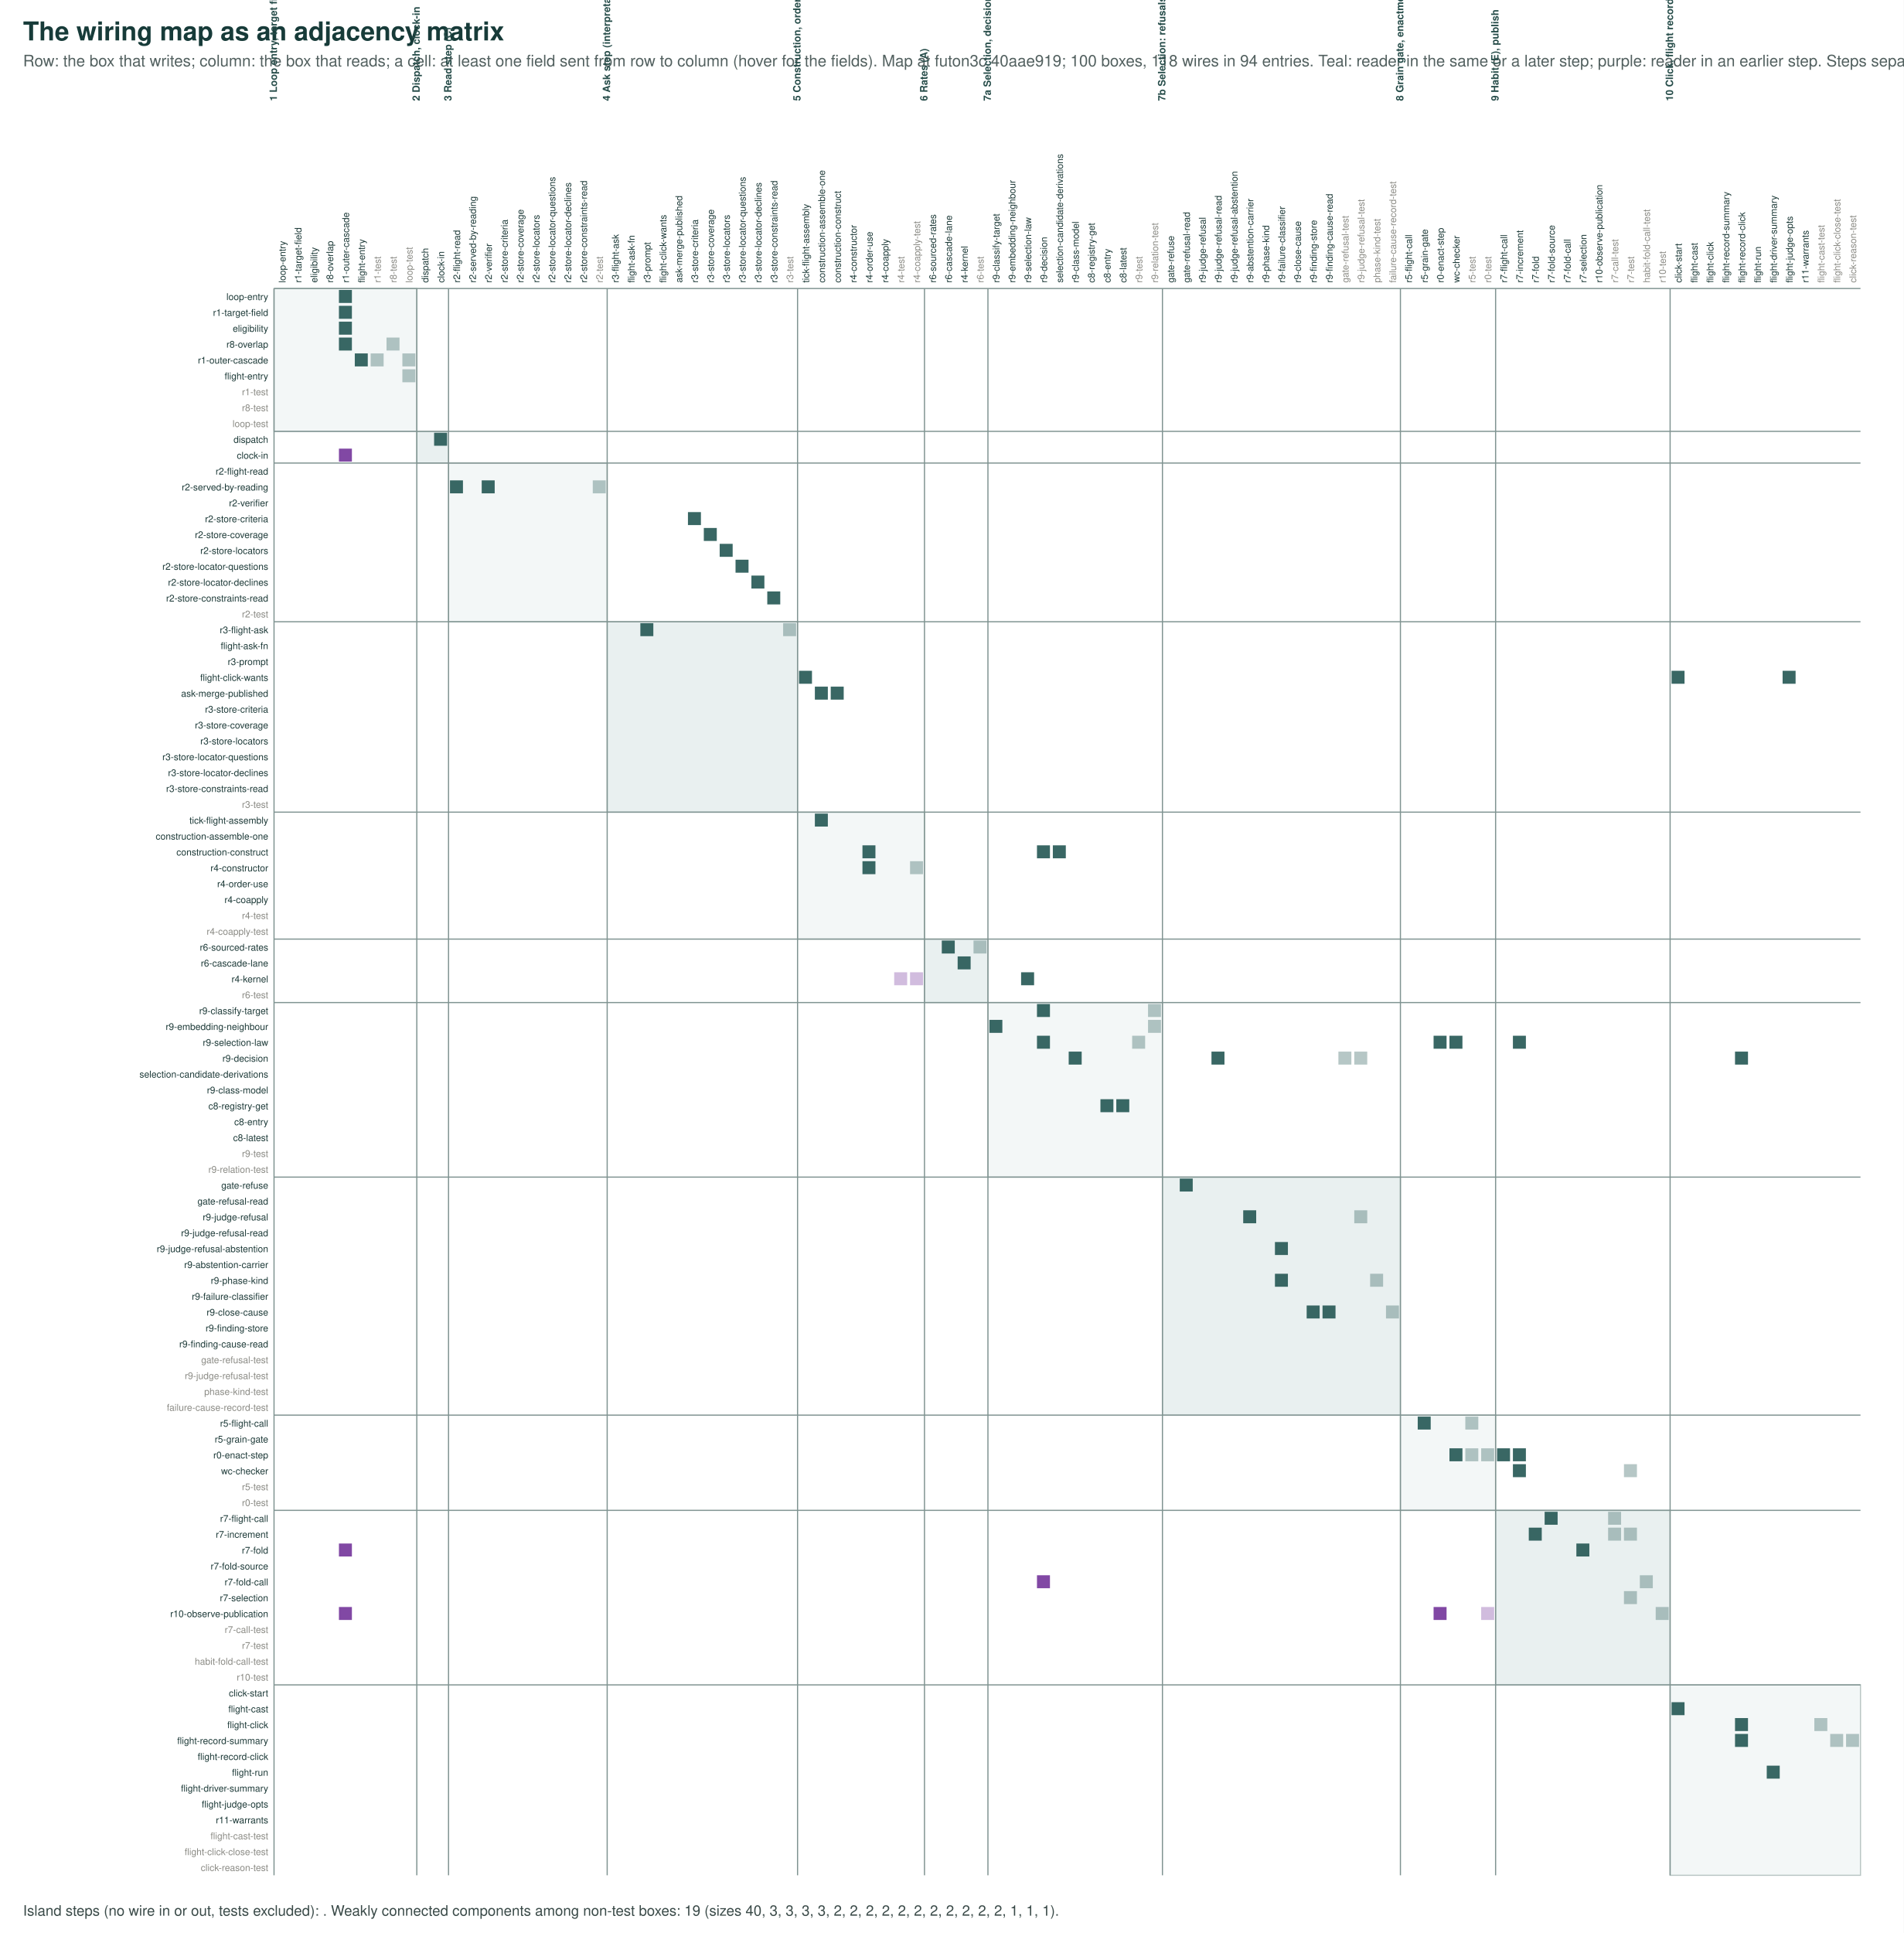
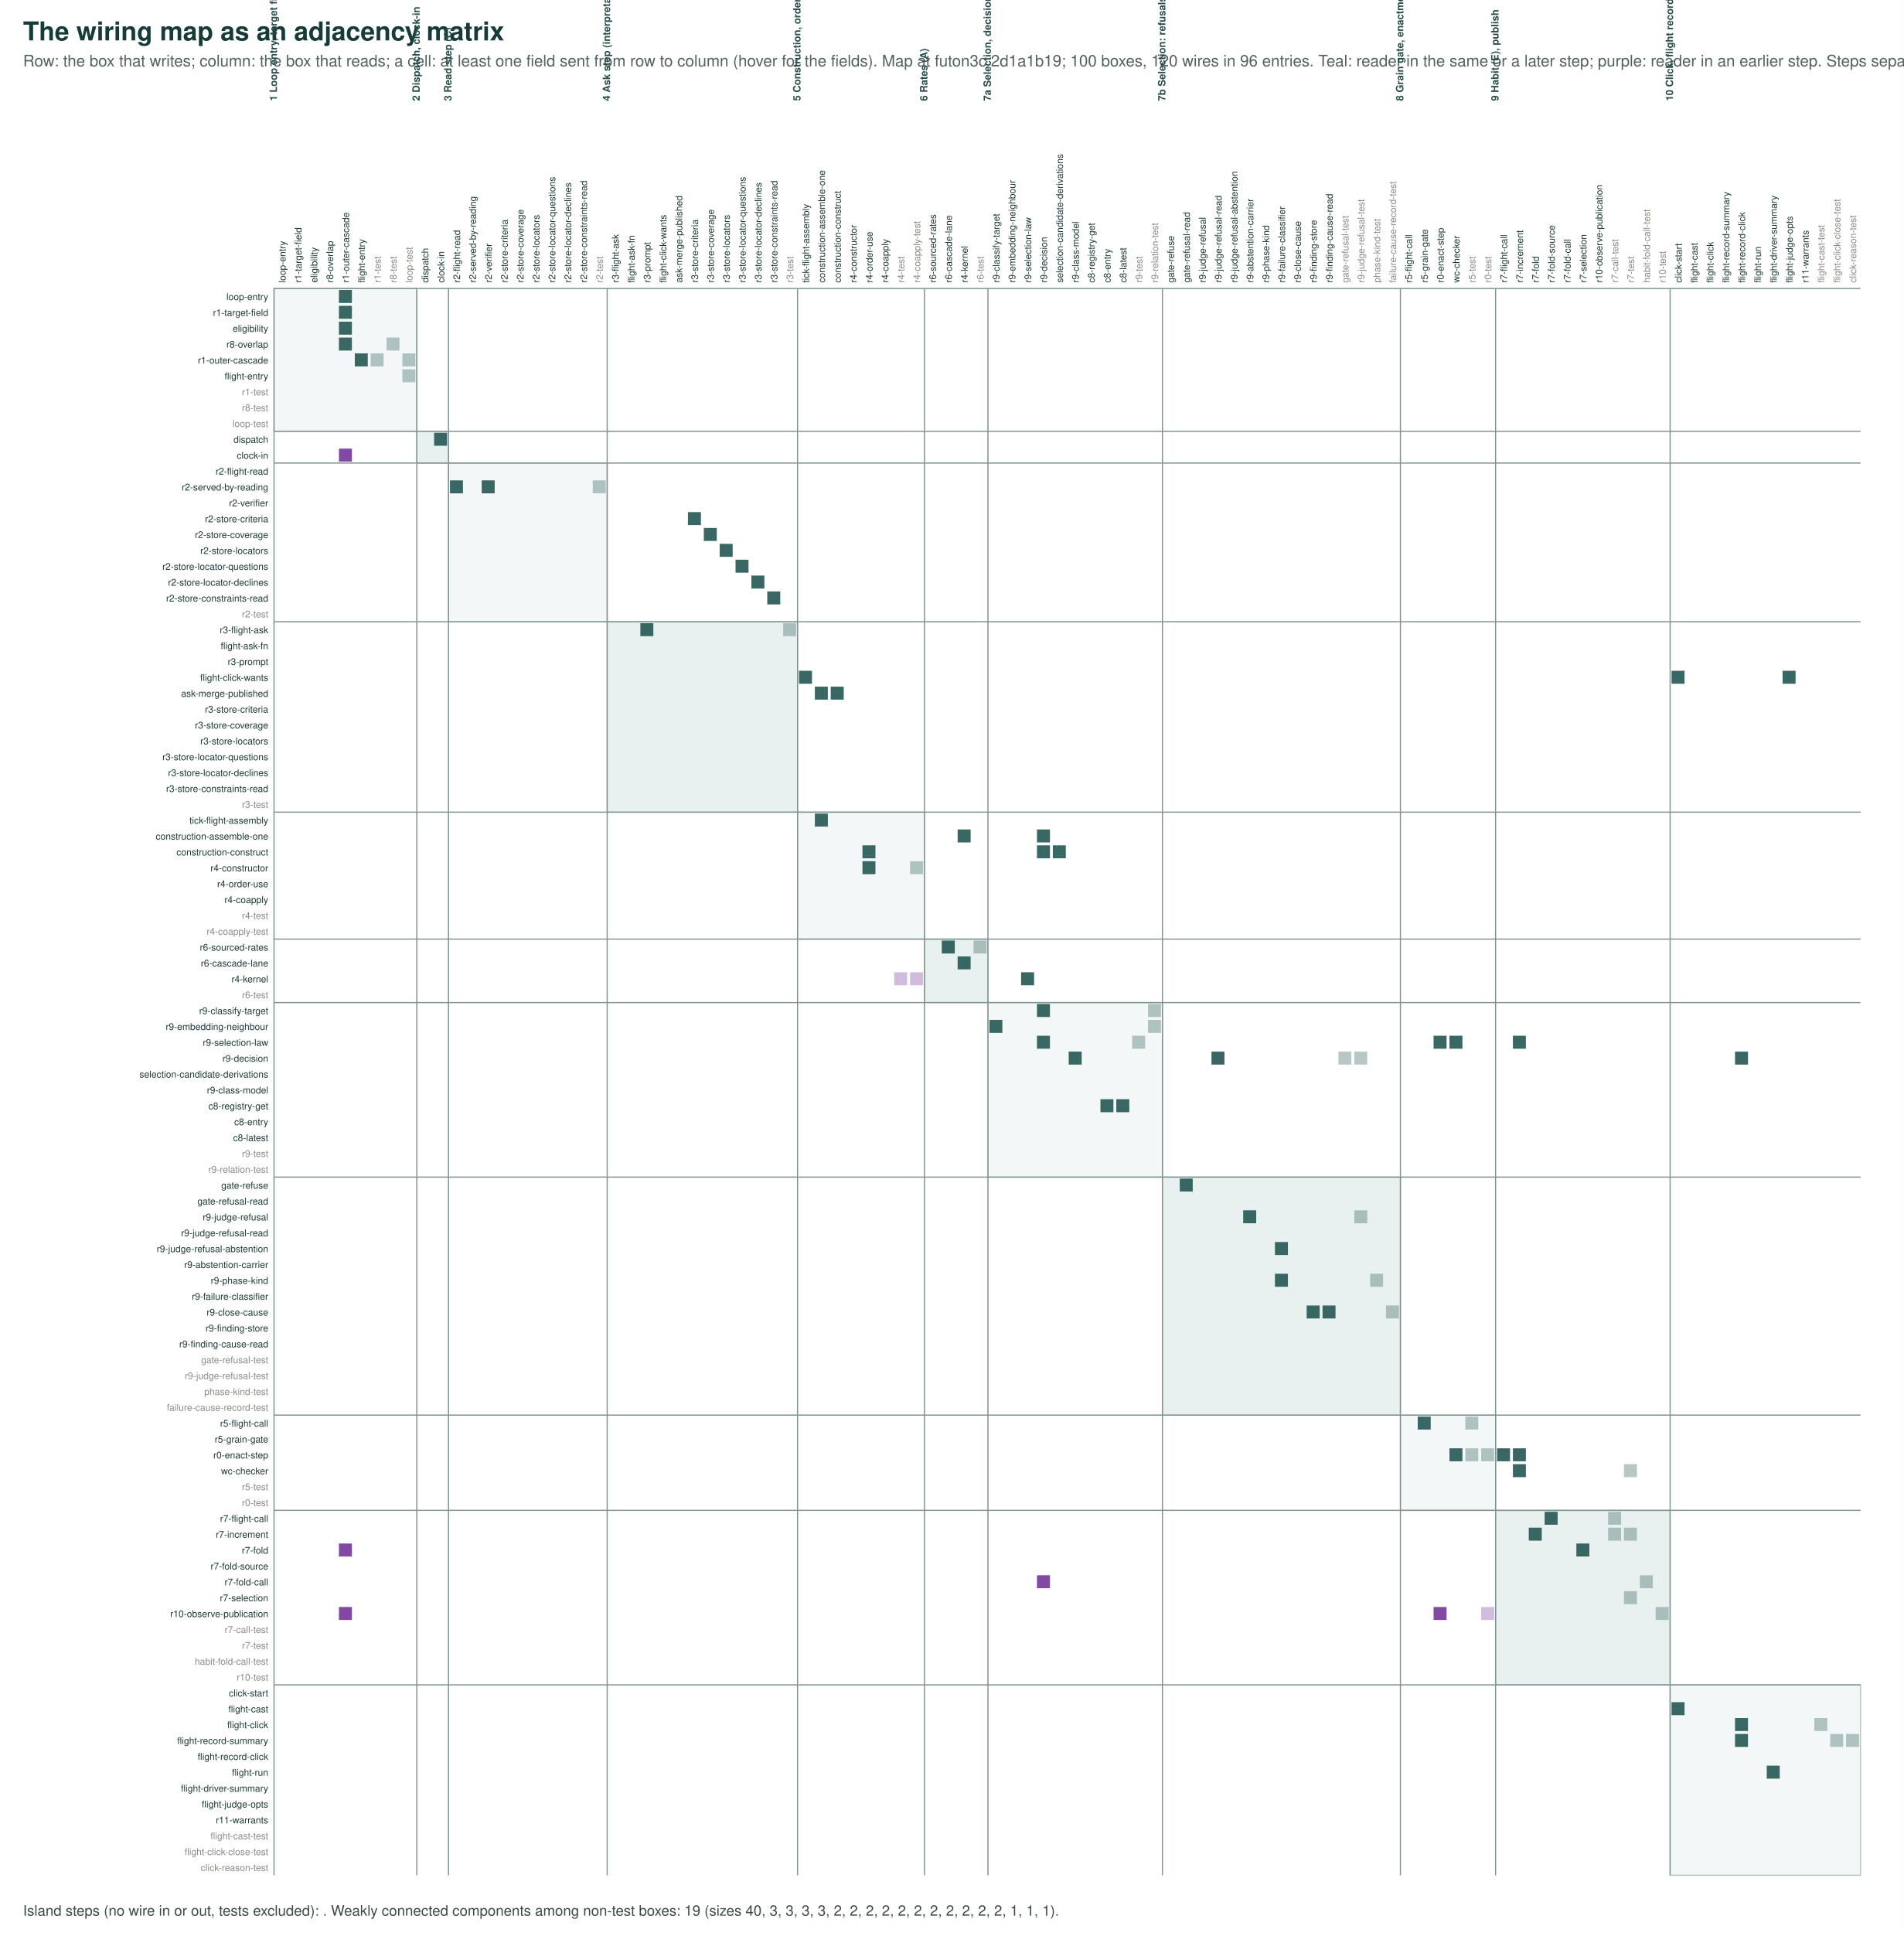
<svg xmlns="http://www.w3.org/2000/svg" width="1320" height="1340" viewBox="0 0 1320 1340" font-family="ui-sans-serif, system-ui, Helvetica, Arial, sans-serif">
  <rect width="1320" height="1340" fill="white" />
  <text x="16" y="28" font-size="18" font-weight="700" fill="#173b39">The wiring map as an adjacency matrix</text>
-   <text x="16" y="46" font-size="11" fill="#52605f">Row: the box that writes; column: the box that reads; a cell: at least one field sent from row to column (hover for the fields). Map at futon3c 40aae919; 100 boxes, 118 wires in 94 entries. Teal: reader in the same or a later step; purple: reader in an earlier step. Steps separated by lines, in flight order.</text>
+   <text x="16" y="46" font-size="11" fill="#52605f">Row: the box that writes; column: the box that reads; a cell: at least one field sent from row to column (hover for the fields). Map at futon3c 2d1a1b19; 100 boxes, 120 wires in 96 entries. Teal: reader in the same or a later step; purple: reader in an earlier step. Steps separated by lines, in flight order.</text>
  <text x="186" y="208" font-size="6.5" text-anchor="end" fill="#1d3a38">loop-entry</text>
  <text x="198" y="196" font-size="6.5" fill="#1d3a38" transform="rotate(-90 198 196)">loop-entry</text>
  <text x="186" y="219" font-size="6.5" text-anchor="end" fill="#1d3a38">r1-target-field</text>
  <text x="209" y="196" font-size="6.5" fill="#1d3a38" transform="rotate(-90 209 196)">r1-target-field</text>
  <text x="186" y="230" font-size="6.5" text-anchor="end" fill="#1d3a38">eligibility</text>
  <text x="220" y="196" font-size="6.5" fill="#1d3a38" transform="rotate(-90 220 196)">eligibility</text>
  <text x="186" y="241" font-size="6.5" text-anchor="end" fill="#1d3a38">r8-overlap</text>
  <text x="231" y="196" font-size="6.5" fill="#1d3a38" transform="rotate(-90 231 196)">r8-overlap</text>
  <text x="186" y="252" font-size="6.5" text-anchor="end" fill="#1d3a38">r1-outer-cascade</text>
  <text x="242" y="196" font-size="6.5" fill="#1d3a38" transform="rotate(-90 242 196)">r1-outer-cascade</text>
  <text x="186" y="263" font-size="6.5" text-anchor="end" fill="#1d3a38">flight-entry</text>
  <text x="253" y="196" font-size="6.5" fill="#1d3a38" transform="rotate(-90 253 196)">flight-entry</text>
  <text x="186" y="274" font-size="6.5" text-anchor="end" fill="#8a8a84">r1-test</text>
  <text x="264" y="196" font-size="6.5" fill="#8a8a84" transform="rotate(-90 264 196)">r1-test</text>
  <text x="186" y="285" font-size="6.5" text-anchor="end" fill="#8a8a84">r8-test</text>
  <text x="275" y="196" font-size="6.5" fill="#8a8a84" transform="rotate(-90 275 196)">r8-test</text>
  <text x="186" y="296" font-size="6.5" text-anchor="end" fill="#8a8a84">loop-test</text>
  <text x="286" y="196" font-size="6.5" fill="#8a8a84" transform="rotate(-90 286 196)">loop-test</text>
  <text x="186" y="307" font-size="6.5" text-anchor="end" fill="#1d3a38">dispatch</text>
  <text x="297" y="196" font-size="6.5" fill="#1d3a38" transform="rotate(-90 297 196)">dispatch</text>
  <text x="186" y="318" font-size="6.5" text-anchor="end" fill="#1d3a38">clock-in</text>
  <text x="308" y="196" font-size="6.5" fill="#1d3a38" transform="rotate(-90 308 196)">clock-in</text>
  <text x="186" y="329" font-size="6.5" text-anchor="end" fill="#1d3a38">r2-flight-read</text>
  <text x="319" y="196" font-size="6.5" fill="#1d3a38" transform="rotate(-90 319 196)">r2-flight-read</text>
  <text x="186" y="340" font-size="6.5" text-anchor="end" fill="#1d3a38">r2-served-by-reading</text>
  <text x="330" y="196" font-size="6.5" fill="#1d3a38" transform="rotate(-90 330 196)">r2-served-by-reading</text>
  <text x="186" y="351" font-size="6.5" text-anchor="end" fill="#1d3a38">r2-verifier</text>
  <text x="341" y="196" font-size="6.5" fill="#1d3a38" transform="rotate(-90 341 196)">r2-verifier</text>
  <text x="186" y="362" font-size="6.5" text-anchor="end" fill="#1d3a38">r2-store-criteria</text>
  <text x="352" y="196" font-size="6.5" fill="#1d3a38" transform="rotate(-90 352 196)">r2-store-criteria</text>
  <text x="186" y="373" font-size="6.5" text-anchor="end" fill="#1d3a38">r2-store-coverage</text>
  <text x="363" y="196" font-size="6.5" fill="#1d3a38" transform="rotate(-90 363 196)">r2-store-coverage</text>
  <text x="186" y="384" font-size="6.5" text-anchor="end" fill="#1d3a38">r2-store-locators</text>
  <text x="374" y="196" font-size="6.5" fill="#1d3a38" transform="rotate(-90 374 196)">r2-store-locators</text>
  <text x="186" y="395" font-size="6.5" text-anchor="end" fill="#1d3a38">r2-store-locator-questions</text>
  <text x="385" y="196" font-size="6.5" fill="#1d3a38" transform="rotate(-90 385 196)">r2-store-locator-questions</text>
  <text x="186" y="406" font-size="6.5" text-anchor="end" fill="#1d3a38">r2-store-locator-declines</text>
  <text x="396" y="196" font-size="6.5" fill="#1d3a38" transform="rotate(-90 396 196)">r2-store-locator-declines</text>
  <text x="186" y="417" font-size="6.5" text-anchor="end" fill="#1d3a38">r2-store-constraints-read</text>
  <text x="407" y="196" font-size="6.5" fill="#1d3a38" transform="rotate(-90 407 196)">r2-store-constraints-read</text>
  <text x="186" y="428" font-size="6.5" text-anchor="end" fill="#8a8a84">r2-test</text>
  <text x="418" y="196" font-size="6.5" fill="#8a8a84" transform="rotate(-90 418 196)">r2-test</text>
  <text x="186" y="439" font-size="6.5" text-anchor="end" fill="#1d3a38">r3-flight-ask</text>
  <text x="429" y="196" font-size="6.5" fill="#1d3a38" transform="rotate(-90 429 196)">r3-flight-ask</text>
  <text x="186" y="450" font-size="6.5" text-anchor="end" fill="#1d3a38">flight-ask-fn</text>
  <text x="440" y="196" font-size="6.5" fill="#1d3a38" transform="rotate(-90 440 196)">flight-ask-fn</text>
  <text x="186" y="461" font-size="6.5" text-anchor="end" fill="#1d3a38">r3-prompt</text>
  <text x="451" y="196" font-size="6.5" fill="#1d3a38" transform="rotate(-90 451 196)">r3-prompt</text>
  <text x="186" y="472" font-size="6.5" text-anchor="end" fill="#1d3a38">flight-click-wants</text>
  <text x="462" y="196" font-size="6.5" fill="#1d3a38" transform="rotate(-90 462 196)">flight-click-wants</text>
  <text x="186" y="483" font-size="6.5" text-anchor="end" fill="#1d3a38">ask-merge-published</text>
  <text x="473" y="196" font-size="6.5" fill="#1d3a38" transform="rotate(-90 473 196)">ask-merge-published</text>
  <text x="186" y="494" font-size="6.5" text-anchor="end" fill="#1d3a38">r3-store-criteria</text>
  <text x="484" y="196" font-size="6.5" fill="#1d3a38" transform="rotate(-90 484 196)">r3-store-criteria</text>
  <text x="186" y="505" font-size="6.5" text-anchor="end" fill="#1d3a38">r3-store-coverage</text>
  <text x="495" y="196" font-size="6.5" fill="#1d3a38" transform="rotate(-90 495 196)">r3-store-coverage</text>
  <text x="186" y="516" font-size="6.5" text-anchor="end" fill="#1d3a38">r3-store-locators</text>
  <text x="506" y="196" font-size="6.5" fill="#1d3a38" transform="rotate(-90 506 196)">r3-store-locators</text>
  <text x="186" y="527" font-size="6.5" text-anchor="end" fill="#1d3a38">r3-store-locator-questions</text>
  <text x="517" y="196" font-size="6.5" fill="#1d3a38" transform="rotate(-90 517 196)">r3-store-locator-questions</text>
  <text x="186" y="538" font-size="6.5" text-anchor="end" fill="#1d3a38">r3-store-locator-declines</text>
  <text x="528" y="196" font-size="6.5" fill="#1d3a38" transform="rotate(-90 528 196)">r3-store-locator-declines</text>
  <text x="186" y="549" font-size="6.5" text-anchor="end" fill="#1d3a38">r3-store-constraints-read</text>
  <text x="539" y="196" font-size="6.5" fill="#1d3a38" transform="rotate(-90 539 196)">r3-store-constraints-read</text>
  <text x="186" y="560" font-size="6.5" text-anchor="end" fill="#8a8a84">r3-test</text>
  <text x="550" y="196" font-size="6.5" fill="#8a8a84" transform="rotate(-90 550 196)">r3-test</text>
  <text x="186" y="571" font-size="6.5" text-anchor="end" fill="#1d3a38">tick-flight-assembly</text>
  <text x="561" y="196" font-size="6.5" fill="#1d3a38" transform="rotate(-90 561 196)">tick-flight-assembly</text>
  <text x="186" y="582" font-size="6.5" text-anchor="end" fill="#1d3a38">construction-assemble-one</text>
  <text x="572" y="196" font-size="6.5" fill="#1d3a38" transform="rotate(-90 572 196)">construction-assemble-one</text>
  <text x="186" y="593" font-size="6.5" text-anchor="end" fill="#1d3a38">construction-construct</text>
  <text x="583" y="196" font-size="6.5" fill="#1d3a38" transform="rotate(-90 583 196)">construction-construct</text>
  <text x="186" y="604" font-size="6.5" text-anchor="end" fill="#1d3a38">r4-constructor</text>
  <text x="594" y="196" font-size="6.5" fill="#1d3a38" transform="rotate(-90 594 196)">r4-constructor</text>
  <text x="186" y="615" font-size="6.5" text-anchor="end" fill="#1d3a38">r4-order-use</text>
  <text x="605" y="196" font-size="6.5" fill="#1d3a38" transform="rotate(-90 605 196)">r4-order-use</text>
  <text x="186" y="626" font-size="6.5" text-anchor="end" fill="#1d3a38">r4-coapply</text>
  <text x="616" y="196" font-size="6.5" fill="#1d3a38" transform="rotate(-90 616 196)">r4-coapply</text>
  <text x="186" y="637" font-size="6.5" text-anchor="end" fill="#8a8a84">r4-test</text>
  <text x="627" y="196" font-size="6.5" fill="#8a8a84" transform="rotate(-90 627 196)">r4-test</text>
  <text x="186" y="648" font-size="6.5" text-anchor="end" fill="#8a8a84">r4-coapply-test</text>
  <text x="638" y="196" font-size="6.5" fill="#8a8a84" transform="rotate(-90 638 196)">r4-coapply-test</text>
  <text x="186" y="659" font-size="6.5" text-anchor="end" fill="#1d3a38">r6-sourced-rates</text>
  <text x="649" y="196" font-size="6.5" fill="#1d3a38" transform="rotate(-90 649 196)">r6-sourced-rates</text>
  <text x="186" y="670" font-size="6.5" text-anchor="end" fill="#1d3a38">r6-cascade-lane</text>
  <text x="660" y="196" font-size="6.5" fill="#1d3a38" transform="rotate(-90 660 196)">r6-cascade-lane</text>
  <text x="186" y="681" font-size="6.5" text-anchor="end" fill="#1d3a38">r4-kernel</text>
  <text x="671" y="196" font-size="6.5" fill="#1d3a38" transform="rotate(-90 671 196)">r4-kernel</text>
  <text x="186" y="692" font-size="6.5" text-anchor="end" fill="#8a8a84">r6-test</text>
  <text x="682" y="196" font-size="6.5" fill="#8a8a84" transform="rotate(-90 682 196)">r6-test</text>
  <text x="186" y="703" font-size="6.5" text-anchor="end" fill="#1d3a38">r9-classify-target</text>
  <text x="693" y="196" font-size="6.5" fill="#1d3a38" transform="rotate(-90 693 196)">r9-classify-target</text>
  <text x="186" y="714" font-size="6.5" text-anchor="end" fill="#1d3a38">r9-embedding-neighbour</text>
  <text x="704" y="196" font-size="6.5" fill="#1d3a38" transform="rotate(-90 704 196)">r9-embedding-neighbour</text>
  <text x="186" y="725" font-size="6.5" text-anchor="end" fill="#1d3a38">r9-selection-law</text>
  <text x="715" y="196" font-size="6.5" fill="#1d3a38" transform="rotate(-90 715 196)">r9-selection-law</text>
  <text x="186" y="736" font-size="6.5" text-anchor="end" fill="#1d3a38">r9-decision</text>
  <text x="726" y="196" font-size="6.5" fill="#1d3a38" transform="rotate(-90 726 196)">r9-decision</text>
  <text x="186" y="747" font-size="6.5" text-anchor="end" fill="#1d3a38">selection-candidate-derivations</text>
  <text x="737" y="196" font-size="6.5" fill="#1d3a38" transform="rotate(-90 737 196)">selection-candidate-derivations</text>
  <text x="186" y="758" font-size="6.5" text-anchor="end" fill="#1d3a38">r9-class-model</text>
  <text x="748" y="196" font-size="6.5" fill="#1d3a38" transform="rotate(-90 748 196)">r9-class-model</text>
  <text x="186" y="769" font-size="6.5" text-anchor="end" fill="#1d3a38">c8-registry-get</text>
  <text x="759" y="196" font-size="6.5" fill="#1d3a38" transform="rotate(-90 759 196)">c8-registry-get</text>
  <text x="186" y="780" font-size="6.5" text-anchor="end" fill="#1d3a38">c8-entry</text>
  <text x="770" y="196" font-size="6.5" fill="#1d3a38" transform="rotate(-90 770 196)">c8-entry</text>
  <text x="186" y="791" font-size="6.5" text-anchor="end" fill="#1d3a38">c8-latest</text>
  <text x="781" y="196" font-size="6.5" fill="#1d3a38" transform="rotate(-90 781 196)">c8-latest</text>
  <text x="186" y="802" font-size="6.5" text-anchor="end" fill="#8a8a84">r9-test</text>
  <text x="792" y="196" font-size="6.5" fill="#8a8a84" transform="rotate(-90 792 196)">r9-test</text>
  <text x="186" y="813" font-size="6.5" text-anchor="end" fill="#8a8a84">r9-relation-test</text>
  <text x="803" y="196" font-size="6.5" fill="#8a8a84" transform="rotate(-90 803 196)">r9-relation-test</text>
  <text x="186" y="824" font-size="6.5" text-anchor="end" fill="#1d3a38">gate-refuse</text>
  <text x="814" y="196" font-size="6.5" fill="#1d3a38" transform="rotate(-90 814 196)">gate-refuse</text>
  <text x="186" y="835" font-size="6.5" text-anchor="end" fill="#1d3a38">gate-refusal-read</text>
  <text x="825" y="196" font-size="6.5" fill="#1d3a38" transform="rotate(-90 825 196)">gate-refusal-read</text>
  <text x="186" y="846" font-size="6.5" text-anchor="end" fill="#1d3a38">r9-judge-refusal</text>
  <text x="836" y="196" font-size="6.5" fill="#1d3a38" transform="rotate(-90 836 196)">r9-judge-refusal</text>
  <text x="186" y="857" font-size="6.5" text-anchor="end" fill="#1d3a38">r9-judge-refusal-read</text>
  <text x="847" y="196" font-size="6.5" fill="#1d3a38" transform="rotate(-90 847 196)">r9-judge-refusal-read</text>
  <text x="186" y="868" font-size="6.5" text-anchor="end" fill="#1d3a38">r9-judge-refusal-abstention</text>
  <text x="858" y="196" font-size="6.5" fill="#1d3a38" transform="rotate(-90 858 196)">r9-judge-refusal-abstention</text>
  <text x="186" y="879" font-size="6.5" text-anchor="end" fill="#1d3a38">r9-abstention-carrier</text>
  <text x="869" y="196" font-size="6.5" fill="#1d3a38" transform="rotate(-90 869 196)">r9-abstention-carrier</text>
  <text x="186" y="890" font-size="6.5" text-anchor="end" fill="#1d3a38">r9-phase-kind</text>
  <text x="880" y="196" font-size="6.5" fill="#1d3a38" transform="rotate(-90 880 196)">r9-phase-kind</text>
  <text x="186" y="901" font-size="6.5" text-anchor="end" fill="#1d3a38">r9-failure-classifier</text>
  <text x="891" y="196" font-size="6.5" fill="#1d3a38" transform="rotate(-90 891 196)">r9-failure-classifier</text>
  <text x="186" y="912" font-size="6.5" text-anchor="end" fill="#1d3a38">r9-close-cause</text>
  <text x="902" y="196" font-size="6.5" fill="#1d3a38" transform="rotate(-90 902 196)">r9-close-cause</text>
  <text x="186" y="923" font-size="6.5" text-anchor="end" fill="#1d3a38">r9-finding-store</text>
  <text x="913" y="196" font-size="6.5" fill="#1d3a38" transform="rotate(-90 913 196)">r9-finding-store</text>
  <text x="186" y="934" font-size="6.5" text-anchor="end" fill="#1d3a38">r9-finding-cause-read</text>
  <text x="924" y="196" font-size="6.5" fill="#1d3a38" transform="rotate(-90 924 196)">r9-finding-cause-read</text>
  <text x="186" y="945" font-size="6.5" text-anchor="end" fill="#8a8a84">gate-refusal-test</text>
  <text x="935" y="196" font-size="6.5" fill="#8a8a84" transform="rotate(-90 935 196)">gate-refusal-test</text>
  <text x="186" y="956" font-size="6.5" text-anchor="end" fill="#8a8a84">r9-judge-refusal-test</text>
  <text x="946" y="196" font-size="6.5" fill="#8a8a84" transform="rotate(-90 946 196)">r9-judge-refusal-test</text>
  <text x="186" y="967" font-size="6.5" text-anchor="end" fill="#8a8a84">phase-kind-test</text>
  <text x="957" y="196" font-size="6.5" fill="#8a8a84" transform="rotate(-90 957 196)">phase-kind-test</text>
  <text x="186" y="978" font-size="6.5" text-anchor="end" fill="#8a8a84">failure-cause-record-test</text>
  <text x="968" y="196" font-size="6.5" fill="#8a8a84" transform="rotate(-90 968 196)">failure-cause-record-test</text>
  <text x="186" y="989" font-size="6.5" text-anchor="end" fill="#1d3a38">r5-flight-call</text>
  <text x="979" y="196" font-size="6.5" fill="#1d3a38" transform="rotate(-90 979 196)">r5-flight-call</text>
  <text x="186" y="1000" font-size="6.5" text-anchor="end" fill="#1d3a38">r5-grain-gate</text>
  <text x="990" y="196" font-size="6.5" fill="#1d3a38" transform="rotate(-90 990 196)">r5-grain-gate</text>
  <text x="186" y="1011" font-size="6.5" text-anchor="end" fill="#1d3a38">r0-enact-step</text>
  <text x="1001" y="196" font-size="6.5" fill="#1d3a38" transform="rotate(-90 1001 196)">r0-enact-step</text>
  <text x="186" y="1022" font-size="6.5" text-anchor="end" fill="#1d3a38">wc-checker</text>
  <text x="1012" y="196" font-size="6.5" fill="#1d3a38" transform="rotate(-90 1012 196)">wc-checker</text>
  <text x="186" y="1033" font-size="6.5" text-anchor="end" fill="#8a8a84">r5-test</text>
  <text x="1023" y="196" font-size="6.5" fill="#8a8a84" transform="rotate(-90 1023 196)">r5-test</text>
  <text x="186" y="1044" font-size="6.5" text-anchor="end" fill="#8a8a84">r0-test</text>
  <text x="1034" y="196" font-size="6.5" fill="#8a8a84" transform="rotate(-90 1034 196)">r0-test</text>
  <text x="186" y="1055" font-size="6.5" text-anchor="end" fill="#1d3a38">r7-flight-call</text>
  <text x="1045" y="196" font-size="6.5" fill="#1d3a38" transform="rotate(-90 1045 196)">r7-flight-call</text>
  <text x="186" y="1066" font-size="6.5" text-anchor="end" fill="#1d3a38">r7-increment</text>
  <text x="1056" y="196" font-size="6.5" fill="#1d3a38" transform="rotate(-90 1056 196)">r7-increment</text>
  <text x="186" y="1077" font-size="6.5" text-anchor="end" fill="#1d3a38">r7-fold</text>
  <text x="1067" y="196" font-size="6.5" fill="#1d3a38" transform="rotate(-90 1067 196)">r7-fold</text>
  <text x="186" y="1088" font-size="6.5" text-anchor="end" fill="#1d3a38">r7-fold-source</text>
  <text x="1078" y="196" font-size="6.5" fill="#1d3a38" transform="rotate(-90 1078 196)">r7-fold-source</text>
  <text x="186" y="1099" font-size="6.5" text-anchor="end" fill="#1d3a38">r7-fold-call</text>
  <text x="1089" y="196" font-size="6.5" fill="#1d3a38" transform="rotate(-90 1089 196)">r7-fold-call</text>
  <text x="186" y="1110" font-size="6.5" text-anchor="end" fill="#1d3a38">r7-selection</text>
  <text x="1100" y="196" font-size="6.5" fill="#1d3a38" transform="rotate(-90 1100 196)">r7-selection</text>
  <text x="186" y="1121" font-size="6.5" text-anchor="end" fill="#1d3a38">r10-observe-publication</text>
  <text x="1111" y="196" font-size="6.5" fill="#1d3a38" transform="rotate(-90 1111 196)">r10-observe-publication</text>
  <text x="186" y="1132" font-size="6.5" text-anchor="end" fill="#8a8a84">r7-call-test</text>
  <text x="1122" y="196" font-size="6.5" fill="#8a8a84" transform="rotate(-90 1122 196)">r7-call-test</text>
  <text x="186" y="1143" font-size="6.5" text-anchor="end" fill="#8a8a84">r7-test</text>
  <text x="1133" y="196" font-size="6.5" fill="#8a8a84" transform="rotate(-90 1133 196)">r7-test</text>
  <text x="186" y="1154" font-size="6.5" text-anchor="end" fill="#8a8a84">habit-fold-call-test</text>
  <text x="1144" y="196" font-size="6.5" fill="#8a8a84" transform="rotate(-90 1144 196)">habit-fold-call-test</text>
  <text x="186" y="1165" font-size="6.5" text-anchor="end" fill="#8a8a84">r10-test</text>
  <text x="1155" y="196" font-size="6.5" fill="#8a8a84" transform="rotate(-90 1155 196)">r10-test</text>
  <text x="186" y="1176" font-size="6.5" text-anchor="end" fill="#1d3a38">click-start</text>
  <text x="1166" y="196" font-size="6.5" fill="#1d3a38" transform="rotate(-90 1166 196)">click-start</text>
  <text x="186" y="1187" font-size="6.5" text-anchor="end" fill="#1d3a38">flight-cast</text>
  <text x="1177" y="196" font-size="6.5" fill="#1d3a38" transform="rotate(-90 1177 196)">flight-cast</text>
  <text x="186" y="1198" font-size="6.5" text-anchor="end" fill="#1d3a38">flight-click</text>
  <text x="1188" y="196" font-size="6.5" fill="#1d3a38" transform="rotate(-90 1188 196)">flight-click</text>
  <text x="186" y="1209" font-size="6.5" text-anchor="end" fill="#1d3a38">flight-record-summary</text>
  <text x="1199" y="196" font-size="6.5" fill="#1d3a38" transform="rotate(-90 1199 196)">flight-record-summary</text>
  <text x="186" y="1220" font-size="6.5" text-anchor="end" fill="#1d3a38">flight-record-click</text>
  <text x="1210" y="196" font-size="6.5" fill="#1d3a38" transform="rotate(-90 1210 196)">flight-record-click</text>
  <text x="186" y="1231" font-size="6.5" text-anchor="end" fill="#1d3a38">flight-run</text>
  <text x="1221" y="196" font-size="6.5" fill="#1d3a38" transform="rotate(-90 1221 196)">flight-run</text>
  <text x="186" y="1242" font-size="6.5" text-anchor="end" fill="#1d3a38">flight-driver-summary</text>
  <text x="1232" y="196" font-size="6.5" fill="#1d3a38" transform="rotate(-90 1232 196)">flight-driver-summary</text>
  <text x="186" y="1253" font-size="6.5" text-anchor="end" fill="#1d3a38">flight-judge-opts</text>
  <text x="1243" y="196" font-size="6.5" fill="#1d3a38" transform="rotate(-90 1243 196)">flight-judge-opts</text>
  <text x="186" y="1264" font-size="6.5" text-anchor="end" fill="#1d3a38">r11-warrants</text>
  <text x="1254" y="196" font-size="6.5" fill="#1d3a38" transform="rotate(-90 1254 196)">r11-warrants</text>
  <text x="186" y="1275" font-size="6.5" text-anchor="end" fill="#8a8a84">flight-cast-test</text>
  <text x="1265" y="196" font-size="6.5" fill="#8a8a84" transform="rotate(-90 1265 196)">flight-cast-test</text>
  <text x="186" y="1286" font-size="6.5" text-anchor="end" fill="#8a8a84">flight-click-close-test</text>
  <text x="1276" y="196" font-size="6.5" fill="#8a8a84" transform="rotate(-90 1276 196)">flight-click-close-test</text>
  <text x="186" y="1297" font-size="6.5" text-anchor="end" fill="#8a8a84">click-reason-test</text>
  <text x="1287" y="196" font-size="6.5" fill="#8a8a84" transform="rotate(-90 1287 196)">click-reason-test</text>
  <rect x="190" y="200" width="99" height="99" fill="#f3f7f7" stroke="#b9c6c4" stroke-width="0.8" />
  <line x1="190" y1="200" x2="190" y2="1300" stroke="#7f9391" stroke-width="0.8" />
  <line x1="190" y1="200" x2="1290" y2="200" stroke="#7f9391" stroke-width="0.8" />
  <text x="192" y="70" font-size="7" font-weight="700" fill="#274d4a" transform="rotate(-90 192 70)">1 Loop entry, target field</text>
  <rect x="289" y="299" width="22" height="22" fill="#e9f0f0" stroke="#b9c6c4" stroke-width="0.8" />
  <line x1="289" y1="200" x2="289" y2="1300" stroke="#7f9391" stroke-width="0.8" />
  <line x1="190" y1="299" x2="1290" y2="299" stroke="#7f9391" stroke-width="0.8" />
  <text x="291" y="70" font-size="7" font-weight="700" fill="#274d4a" transform="rotate(-90 291 70)">2 Dispatch, clock-in</text>
  <rect x="311" y="321" width="110" height="110" fill="#f3f7f7" stroke="#b9c6c4" stroke-width="0.8" />
  <line x1="311" y1="200" x2="311" y2="1300" stroke="#7f9391" stroke-width="0.8" />
  <line x1="190" y1="321" x2="1290" y2="321" stroke="#7f9391" stroke-width="0.8" />
  <text x="313" y="70" font-size="7" font-weight="700" fill="#274d4a" transform="rotate(-90 313 70)">3 Read step (C)</text>
  <rect x="421" y="431" width="132" height="132" fill="#e9f0f0" stroke="#b9c6c4" stroke-width="0.8" />
  <line x1="421" y1="200" x2="421" y2="1300" stroke="#7f9391" stroke-width="0.8" />
  <line x1="190" y1="431" x2="1290" y2="431" stroke="#7f9391" stroke-width="0.8" />
  <text x="423" y="70" font-size="7" font-weight="700" fill="#274d4a" transform="rotate(-90 423 70)">4 Ask step (interpretation)</text>
  <rect x="553" y="563" width="88" height="88" fill="#f3f7f7" stroke="#b9c6c4" stroke-width="0.8" />
  <line x1="553" y1="200" x2="553" y2="1300" stroke="#7f9391" stroke-width="0.8" />
  <line x1="190" y1="563" x2="1290" y2="563" stroke="#7f9391" stroke-width="0.8" />
  <text x="555" y="70" font-size="7" font-weight="700" fill="#274d4a" transform="rotate(-90 555 70)">5 Construction, order</text>
  <rect x="641" y="651" width="44" height="44" fill="#e9f0f0" stroke="#b9c6c4" stroke-width="0.8" />
  <line x1="641" y1="200" x2="641" y2="1300" stroke="#7f9391" stroke-width="0.8" />
  <line x1="190" y1="651" x2="1290" y2="651" stroke="#7f9391" stroke-width="0.8" />
  <text x="643" y="70" font-size="7" font-weight="700" fill="#274d4a" transform="rotate(-90 643 70)">6 Rates (A)</text>
  <rect x="685" y="695" width="121" height="121" fill="#f3f7f7" stroke="#b9c6c4" stroke-width="0.8" />
  <line x1="685" y1="200" x2="685" y2="1300" stroke="#7f9391" stroke-width="0.8" />
  <line x1="190" y1="695" x2="1290" y2="695" stroke="#7f9391" stroke-width="0.8" />
  <text x="687" y="70" font-size="7" font-weight="700" fill="#274d4a" transform="rotate(-90 687 70)">7a Selection, decision, regist</text>
  <rect x="806" y="816" width="165" height="165" fill="#e9f0f0" stroke="#b9c6c4" stroke-width="0.8" />
  <line x1="806" y1="200" x2="806" y2="1300" stroke="#7f9391" stroke-width="0.8" />
  <line x1="190" y1="816" x2="1290" y2="816" stroke="#7f9391" stroke-width="0.8" />
  <text x="808" y="70" font-size="7" font-weight="700" fill="#274d4a" transform="rotate(-90 808 70)">7b Selection: refusals, failur</text>
  <rect x="971" y="981" width="66" height="66" fill="#f3f7f7" stroke="#b9c6c4" stroke-width="0.8" />
  <line x1="971" y1="200" x2="971" y2="1300" stroke="#7f9391" stroke-width="0.8" />
  <line x1="190" y1="981" x2="1290" y2="981" stroke="#7f9391" stroke-width="0.8" />
  <text x="973" y="70" font-size="7" font-weight="700" fill="#274d4a" transform="rotate(-90 973 70)">8 Grain gate, enactment, W_c</text>
  <rect x="1037" y="1047" width="121" height="121" fill="#e9f0f0" stroke="#b9c6c4" stroke-width="0.8" />
  <line x1="1037" y1="200" x2="1037" y2="1300" stroke="#7f9391" stroke-width="0.8" />
  <line x1="190" y1="1047" x2="1290" y2="1047" stroke="#7f9391" stroke-width="0.8" />
  <text x="1039" y="70" font-size="7" font-weight="700" fill="#274d4a" transform="rotate(-90 1039 70)">9 Habit (E), publish</text>
  <rect x="1158" y="1168" width="132" height="132" fill="#f3f7f7" stroke="#b9c6c4" stroke-width="0.8" />
  <line x1="1158" y1="200" x2="1158" y2="1300" stroke="#7f9391" stroke-width="0.8" />
  <line x1="190" y1="1168" x2="1290" y2="1168" stroke="#7f9391" stroke-width="0.8" />
  <text x="1160" y="70" font-size="7" font-weight="700" fill="#274d4a" transform="rotate(-90 1160 70)">10 Click, flight record</text>
  <rect x="1203" y="729" width="9" height="9" fill="#2f5f5c" opacity="0.95" />
  <rect x="1203" y="1191" width="9" height="9" fill="#2f5f5c" opacity="0.95" />
  <rect x="268" y="234" width="9" height="9" fill="#2f5f5c" opacity="0.35" />
  <rect x="686" y="707" width="9" height="9" fill="#2f5f5c" opacity="0.95" />
  <rect x="1093" y="1070" width="9" height="9" fill="#2f5f5c" opacity="0.95" />
  <rect x="1049" y="1015" width="9" height="9" fill="#2f5f5c" opacity="0.95" />
  <rect x="796" y="707" width="9" height="9" fill="#2f5f5c" opacity="0.35" />
  <rect x="543" y="432" width="9" height="9" fill="#2f5f5c" opacity="0.35" />
  <rect x="719" y="718" width="9" height="9" fill="#2f5f5c" opacity="0.95" />
  <rect x="1126" y="1059" width="9" height="9" fill="#2f5f5c" opacity="0.35" />
  <rect x="1126" y="1103" width="9" height="9" fill="#2f5f5c" opacity="0.35" />
  <rect x="983" y="982" width="9" height="9" fill="#2f5f5c" opacity="0.95" />
  <rect x="631" y="597" width="9" height="9" fill="#2f5f5c" opacity="0.35" />
  <rect x="1115" y="1059" width="9" height="9" fill="#2f5f5c" opacity="0.35" />
  <rect x="554" y="465" width="9" height="9" fill="#2f5f5c" opacity="0.95" />
  <rect x="598" y="597" width="9" height="9" fill="#2f5f5c" opacity="0.95" />
  <rect x="884" y="861" width="9" height="9" fill="#2f5f5c" opacity="0.95" />
  <rect x="763" y="762" width="9" height="9" fill="#2f5f5c" opacity="0.95" />
  <rect x="598" y="586" width="9" height="9" fill="#2f5f5c" opacity="0.95" />
  <rect x="565" y="476" width="9" height="9" fill="#2f5f5c" opacity="0.95" />
  <rect x="1060" y="1059" width="9" height="9" fill="#2f5f5c" opacity="0.95" />
  <rect x="488" y="366" width="9" height="9" fill="#2f5f5c" opacity="0.95" />
  <rect x="730" y="586" width="9" height="9" fill="#2f5f5c" opacity="0.95" />
  <rect x="928" y="729" width="9" height="9" fill="#2f5f5c" opacity="0.35" />
  <rect x="1280" y="1202" width="9" height="9" fill="#2f5f5c" opacity="0.35" />
  <rect x="785" y="718" width="9" height="9" fill="#2f5f5c" opacity="0.35" />
  <rect x="1115" y="1048" width="9" height="9" fill="#2f5f5c" opacity="0.35" />
  <rect x="675" y="652" width="9" height="9" fill="#2f5f5c" opacity="0.35" />
  <rect x="1159" y="465" width="9" height="9" fill="#2f5f5c" opacity="0.95" />
  <rect x="565" y="564" width="9" height="9" fill="#2f5f5c" opacity="0.95" />
  <rect x="620" y="674" width="9" height="9" fill="#7b3fa0" opacity="0.35" />
  <rect x="1049" y="1004" width="9" height="9" fill="#2f5f5c" opacity="0.95" />
  <rect x="1258" y="1191" width="9" height="9" fill="#2f5f5c" opacity="0.35" />
  <rect x="235" y="212" width="9" height="9" fill="#2f5f5c" opacity="0.95" />
  <rect x="818" y="817" width="9" height="9" fill="#2f5f5c" opacity="0.95" />
  <rect x="532" y="410" width="9" height="9" fill="#2f5f5c" opacity="0.95" />
  <rect x="1148" y="1114" width="9" height="9" fill="#2f5f5c" opacity="0.35" />
  <rect x="312" y="333" width="9" height="9" fill="#2f5f5c" opacity="0.95" />
  <rect x="235" y="1114" width="9" height="9" fill="#7b3fa0" opacity="0.95" />
  <rect x="279" y="245" width="9" height="9" fill="#2f5f5c" opacity="0.35" />
  <rect x="1027" y="1004" width="9" height="9" fill="#2f5f5c" opacity="0.35" />
  <rect x="477" y="355" width="9" height="9" fill="#2f5f5c" opacity="0.95" />
  <rect x="246" y="245" width="9" height="9" fill="#2f5f5c" opacity="0.95" />
  <rect x="1005" y="718" width="9" height="9" fill="#2f5f5c" opacity="0.95" />
  <rect x="334" y="333" width="9" height="9" fill="#2f5f5c" opacity="0.95" />
  <rect x="499" y="377" width="9" height="9" fill="#2f5f5c" opacity="0.95" />
+   <rect x="719" y="575" width="9" height="9" fill="#2f5f5c" opacity="0.95" />
  <rect x="1225" y="1224" width="9" height="9" fill="#2f5f5c" opacity="0.95" />
  <rect x="1049" y="718" width="9" height="9" fill="#2f5f5c" opacity="0.95" />
  <rect x="994" y="718" width="9" height="9" fill="#2f5f5c" opacity="0.95" />
  <rect x="664" y="663" width="9" height="9" fill="#2f5f5c" opacity="0.95" />
  <rect x="235" y="311" width="9" height="9" fill="#7b3fa0" opacity="0.95" />
  <rect x="1016" y="982" width="9" height="9" fill="#2f5f5c" opacity="0.35" />
  <rect x="961" y="905" width="9" height="9" fill="#2f5f5c" opacity="0.35" />
  <rect x="1027" y="1114" width="9" height="9" fill="#7b3fa0" opacity="0.35" />
  <rect x="939" y="729" width="9" height="9" fill="#2f5f5c" opacity="0.35" />
  <rect x="719" y="696" width="9" height="9" fill="#2f5f5c" opacity="0.95" />
  <rect x="862" y="839" width="9" height="9" fill="#2f5f5c" opacity="0.95" />
  <rect x="653" y="652" width="9" height="9" fill="#2f5f5c" opacity="0.95" />
  <rect x="1071" y="1048" width="9" height="9" fill="#2f5f5c" opacity="0.95" />
  <rect x="1159" y="1180" width="9" height="9" fill="#2f5f5c" opacity="0.95" />
  <rect x="774" y="762" width="9" height="9" fill="#2f5f5c" opacity="0.95" />
  <rect x="1269" y="1202" width="9" height="9" fill="#2f5f5c" opacity="0.35" />
  <rect x="521" y="399" width="9" height="9" fill="#2f5f5c" opacity="0.95" />
  <rect x="631" y="674" width="9" height="9" fill="#7b3fa0" opacity="0.35" />
  <rect x="719" y="1092" width="9" height="9" fill="#7b3fa0" opacity="0.95" />
  <rect x="708" y="674" width="9" height="9" fill="#2f5f5c" opacity="0.95" />
  <rect x="1126" y="1015" width="9" height="9" fill="#2f5f5c" opacity="0.35" />
  <rect x="994" y="1114" width="9" height="9" fill="#7b3fa0" opacity="0.95" />
  <rect x="257" y="245" width="9" height="9" fill="#2f5f5c" opacity="0.35" />
  <rect x="235" y="234" width="9" height="9" fill="#2f5f5c" opacity="0.95" />
+   <rect x="664" y="575" width="9" height="9" fill="#2f5f5c" opacity="0.95" />
  <rect x="411" y="333" width="9" height="9" fill="#2f5f5c" opacity="0.35" />
  <rect x="279" y="256" width="9" height="9" fill="#2f5f5c" opacity="0.35" />
  <rect x="840" y="729" width="9" height="9" fill="#2f5f5c" opacity="0.95" />
  <rect x="235" y="223" width="9" height="9" fill="#2f5f5c" opacity="0.95" />
  <rect x="917" y="905" width="9" height="9" fill="#2f5f5c" opacity="0.95" />
  <rect x="1005" y="1004" width="9" height="9" fill="#2f5f5c" opacity="0.95" />
  <rect x="884" y="883" width="9" height="9" fill="#2f5f5c" opacity="0.95" />
  <rect x="301" y="300" width="9" height="9" fill="#2f5f5c" opacity="0.95" />
  <rect x="444" y="432" width="9" height="9" fill="#2f5f5c" opacity="0.95" />
  <rect x="950" y="883" width="9" height="9" fill="#2f5f5c" opacity="0.35" />
  <rect x="235" y="201" width="9" height="9" fill="#2f5f5c" opacity="0.95" />
  <rect x="719" y="586" width="9" height="9" fill="#2f5f5c" opacity="0.95" />
  <rect x="1016" y="1004" width="9" height="9" fill="#2f5f5c" opacity="0.35" />
  <rect x="796" y="696" width="9" height="9" fill="#2f5f5c" opacity="0.35" />
  <rect x="1203" y="1202" width="9" height="9" fill="#2f5f5c" opacity="0.95" />
  <rect x="576" y="476" width="9" height="9" fill="#2f5f5c" opacity="0.95" />
  <rect x="1038" y="1004" width="9" height="9" fill="#2f5f5c" opacity="0.95" />
  <rect x="1137" y="1092" width="9" height="9" fill="#2f5f5c" opacity="0.35" />
  <rect x="510" y="388" width="9" height="9" fill="#2f5f5c" opacity="0.95" />
  <rect x="741" y="729" width="9" height="9" fill="#2f5f5c" opacity="0.95" />
  <rect x="1236" y="465" width="9" height="9" fill="#2f5f5c" opacity="0.95" />
  <rect x="906" y="905" width="9" height="9" fill="#2f5f5c" opacity="0.95" />
  <rect x="235" y="1070" width="9" height="9" fill="#7b3fa0" opacity="0.95" />
  <rect x="939" y="839" width="9" height="9" fill="#2f5f5c" opacity="0.35" />
  <text x="16" y="1328" font-size="10" fill="#3a4a48">Island steps (no wire in or out, tests excluded): . Weakly connected components among non-test boxes: 19 (sizes 40, 3, 3, 3, 3, 2, 2, 2, 2, 2, 2, 2, 2, 2, 2, 2, 1, 1, 1).</text>
</svg>
